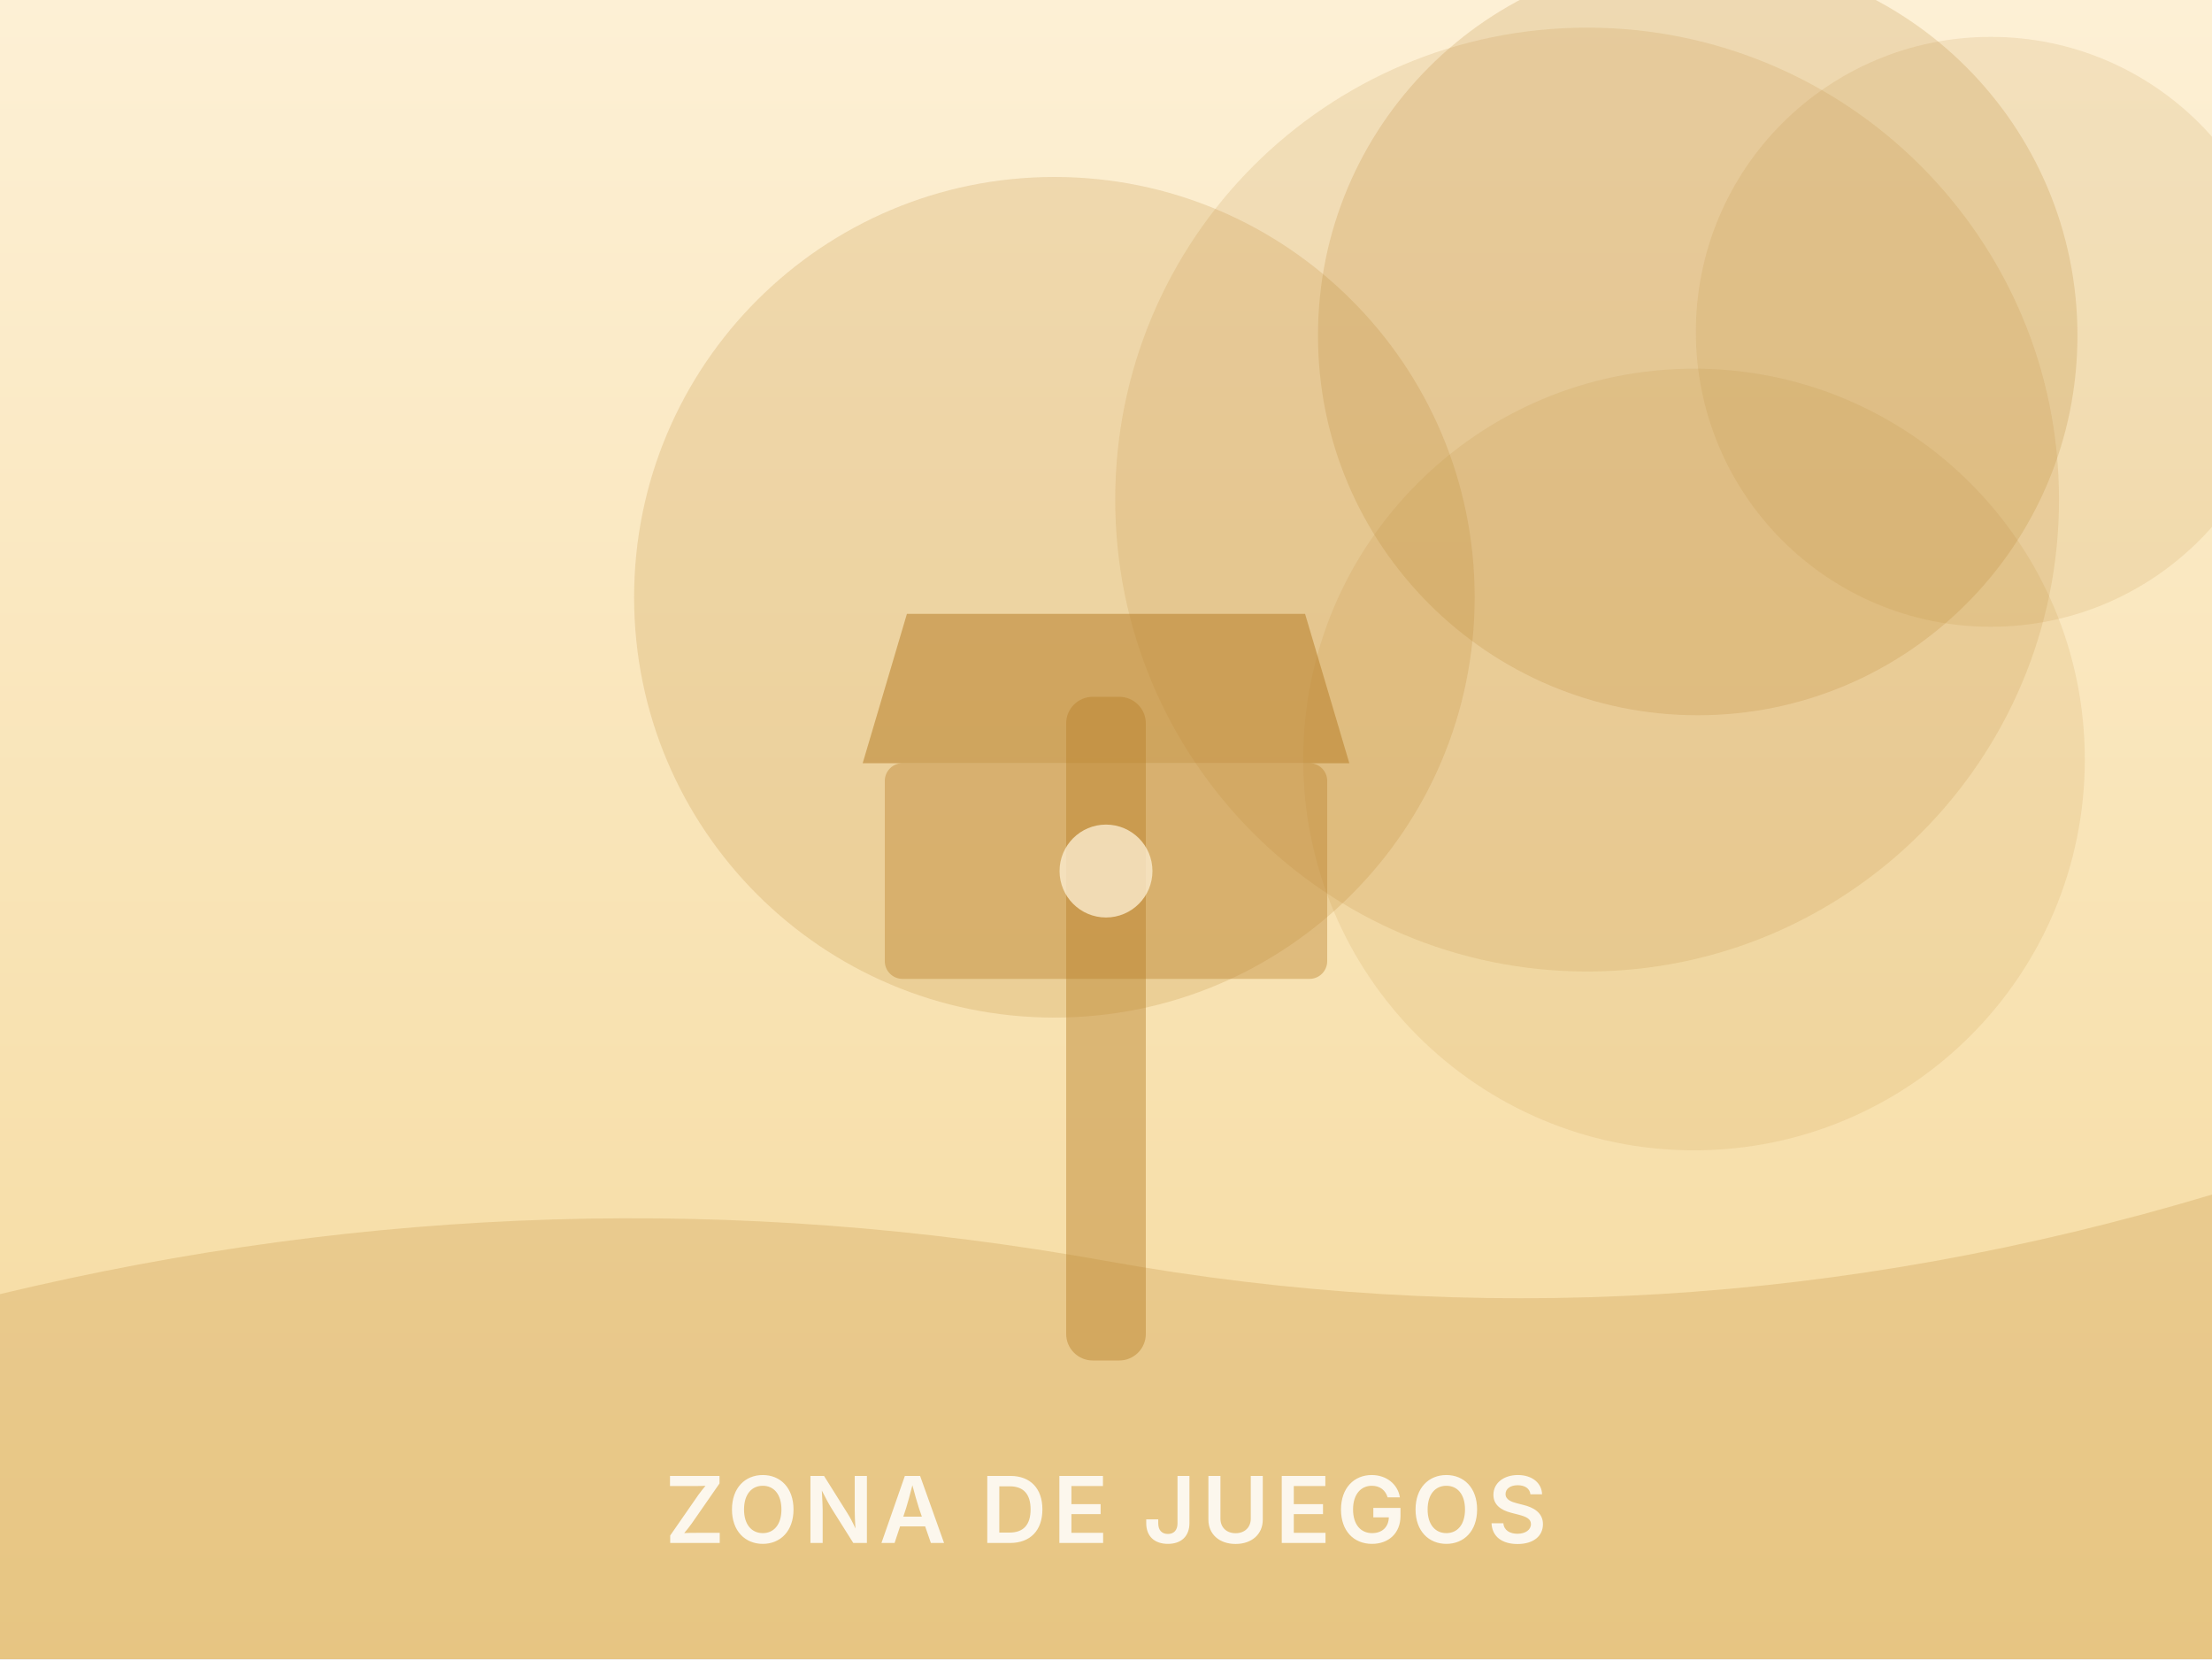
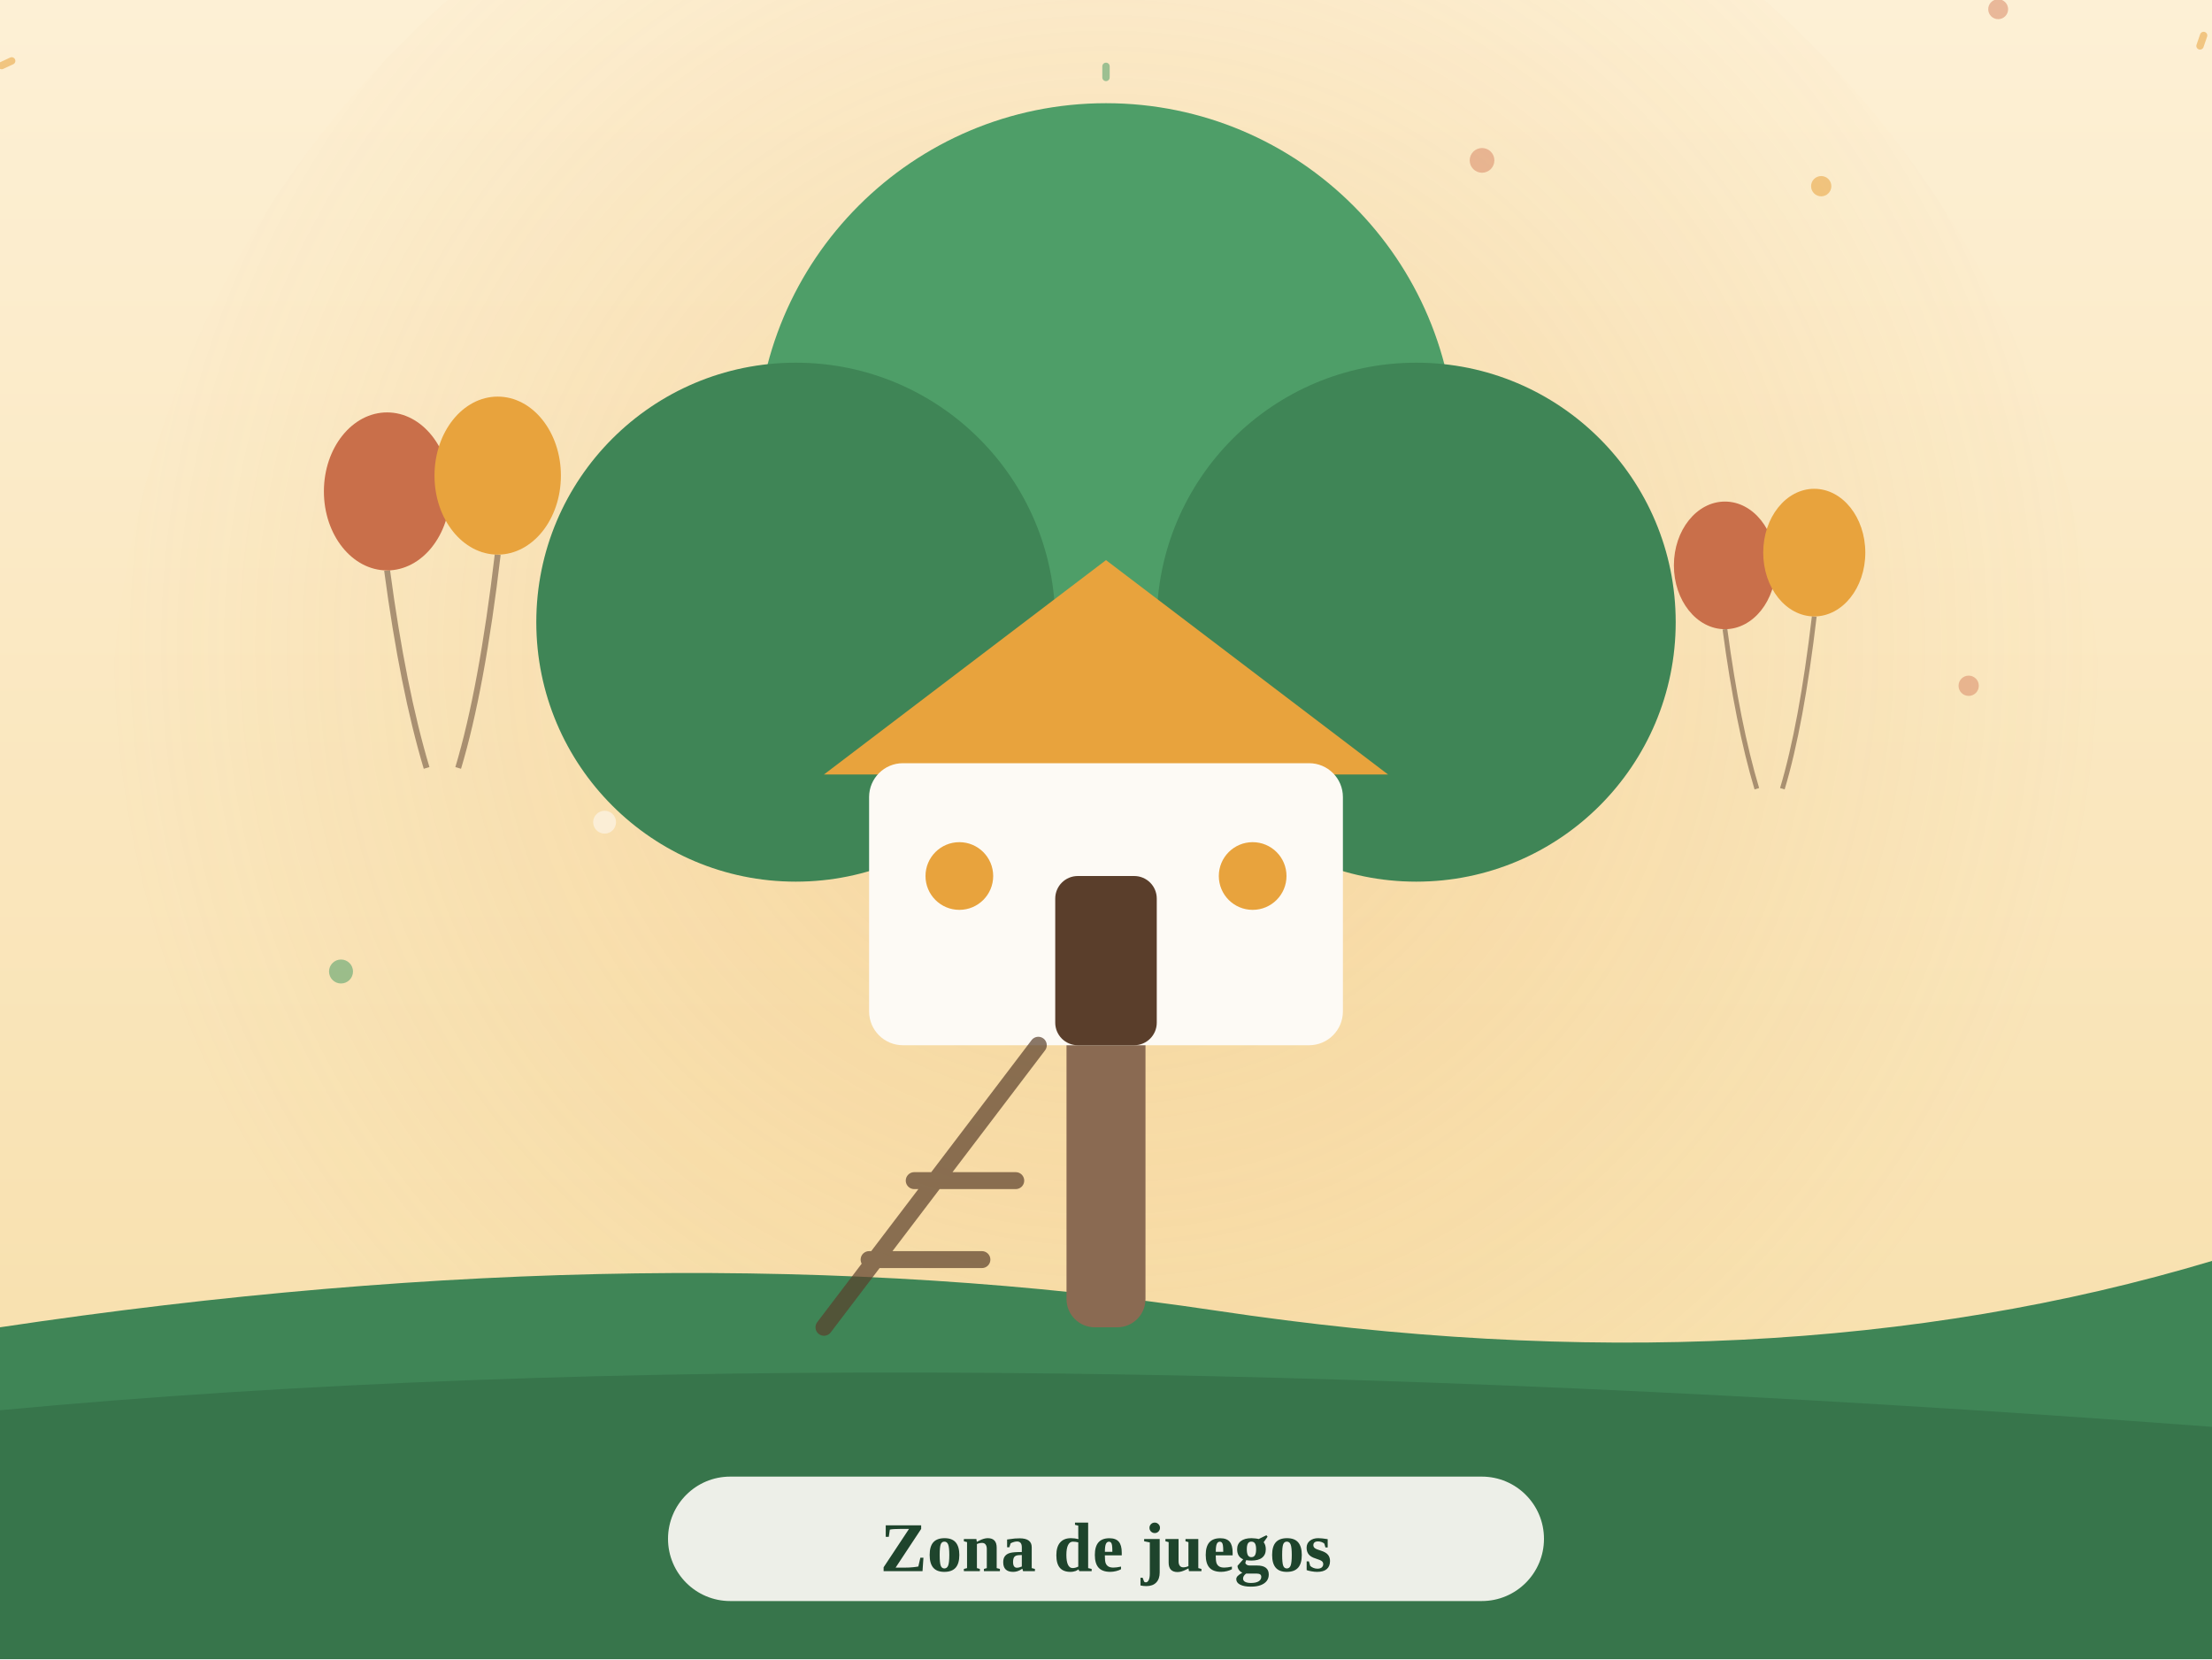
<svg xmlns="http://www.w3.org/2000/svg" viewBox="0 0 1200 900" width="1200" height="900" role="img" aria-label="Zona de juegos">
  <defs>
-     <linearGradient id="bg" x1="0" y1="0" x2="0" y2="1">
-       <stop offset="0%" stop-color="#FDF0D5" />
-       <stop offset="100%" stop-color="#F5D99B" />
+     <linearGradient id="sky" x1="0" y1="0" x2="0" y2="1">
+       <stop offset="0" stop-color="#FDF0D5" />
+       <stop offset="1" stop-color="#F7DDA6" />
    </linearGradient>
+     <radialGradient id="glow" cx=".5" cy=".45" r=".5">
+       <stop offset="0" stop-color="#E8A33D" stop-opacity="0.25" />
+       <stop offset="1" stop-color="#E8A33D" stop-opacity="0" />
+     </radialGradient>
  </defs>
-   <rect width="1200" height="900" fill="url(#bg)" />
-   <circle cx="919" cy="412" r="212" fill="#B8802A" opacity="0.13" />
-   <circle cx="921" cy="182" r="206" fill="#B8802A" opacity="0.21" />
-   <circle cx="572" cy="324" r="228" fill="#B8802A" opacity="0.20" />
-   <circle cx="861" cy="271" r="256" fill="#B8802A" opacity="0.16" />
-   <circle cx="1080" cy="180" r="160" fill="#B8802A" opacity="0.14" />
-   <path d="M0 702 Q 300 630 600 684 T 1200 648 L 1200 900 L 0 900 Z" fill="#B8802A" opacity="0.22" />
-   <rect x="578.4" y="378" width="43.2" height="360" rx="14.4" fill="#B8802A" opacity="0.45" />
-   <path d="M468 414 h 264 l -24 -81 h -216 Z" fill="#B8802A" opacity="0.55" />
-   <rect x="480" y="414" width="240" height="117" rx="9.6" fill="#B8802A" opacity="0.4" />
-   <circle cx="600" cy="472.5" r="25.2" fill="#FDF0D5" opacity="0.75" />
-   <text x="600" y="837" font-family="Inter, system-ui, sans-serif" font-size="50" font-weight="600" fill="#ffffff" opacity="0.85" text-anchor="middle" letter-spacing="0.06em">ZONA DE JUEGOS</text>
+   <rect width="1200" height="900" fill="url(#sky)" />
+   <circle cx="600" cy="405" r="540" fill="url(#glow)" />
+   <rect x="1198" y="18" width="10" height="4" rx="2" fill="#E8A33D" opacity=".55" transform="rotate(109 1198 18)" />
+   <circle cx="1084" cy="5" r="5.4" fill="#D98A68" opacity="0.55" />
+   <circle cx="760" cy="428" r="6.1" fill="#4E9E68" opacity="0.55" />
+   <rect x="497" y="108" width="10" height="4" rx="2" fill="#FDFAF5" opacity=".55" transform="rotate(1 497 108)" />
+   <circle cx="783" cy="314" r="4.6" fill="#E8A33D" opacity="0.55" />
+   <circle cx="713" cy="380" r="5.1" fill="#D98A68" opacity="0.55" />
+   <rect x="602" y="34" width="10" height="4" rx="2" fill="#4E9E68" opacity=".55" transform="rotate(90 602 34)" />
+   <circle cx="328" cy="446" r="6.2" fill="#FDFAF5" opacity="0.55" />
+   <circle cx="569" cy="333" r="6.4" fill="#E8A33D" opacity="0.55" />
+   <rect x="723" y="383" width="10" height="4" rx="2" fill="#D98A68" opacity=".55" transform="rotate(8 723 383)" />
+   <circle cx="185" cy="527" r="6.5" fill="#4E9E68" opacity="0.55" />
+   <circle cx="343" cy="246" r="5.2" fill="#FDFAF5" opacity="0.55" />
+   <rect x="9" y="34" width="10" height="4" rx="2" fill="#E8A33D" opacity=".55" transform="rotate(155 9 34)" />
+   <circle cx="804" cy="87" r="6.7" fill="#D98A68" opacity="0.55" />
+   <circle cx="736" cy="277" r="5.4" fill="#4E9E68" opacity="0.55" />
+   <rect x="598" y="538" width="10" height="4" rx="2" fill="#FDFAF5" opacity=".55" transform="rotate(111 598 538)" />
+   <circle cx="988" cy="101" r="5.5" fill="#E8A33D" opacity="0.55" />
+   <circle cx="1068" cy="372" r="5.5" fill="#D98A68" opacity="0.55" />
+   <path d="M0 720 Q 360 666 660 711 T 1200 684 V 900 H 0Z" fill="#3F8556" />
+   <path d="M0 765 Q 480 720 1200 774 V 900 H 0Z" fill="#1E442C" opacity=".25" />
+   <g transform="translate(600 720)">
+     <rect x="-21.42" y="-351.9" width="42.84" height="351.9" rx="15.3" fill="#8A6A52" />
+     <circle cx="0" cy="-474.3" r="189.72" fill="#4E9E68" />
+     <circle cx="-168.3" cy="-382.5" r="140.76" fill="#3F8556" />
+     <circle cx="168.3" cy="-382.5" r="140.76" fill="#3F8556" />
+     <path d="M-153 -299.88 L0 -416.16 L153 -299.88Z" fill="#E8A33D" />
+     <rect x="-128.52" y="-306" width="257.04" height="153" rx="18.36" fill="#FDFAF5" />
+     <rect x="-27.54" y="-244.8" width="55.08" height="91.8" rx="12.24" fill="#5A3E2B" />
+     <circle cx="-79.56" cy="-244.8" r="18.36" fill="#E8A33D" />
+     <circle cx="79.56" cy="-244.8" r="18.36" fill="#E8A33D" />
+     <path d="M-153 0 L-36.72 -153 M-128.52 -36.72 H-67.32 M-104.04 -79.56 H-48.96" stroke="#5A3E2B" stroke-width="9.18" stroke-linecap="round" opacity=".7" />
+   </g>
+   <g transform="translate(240 288) scale(2.142857)">
+     <path d="M-14 10 Q-10 40 -4 60 M14 6 Q10 40 4 60" stroke="#5A3E2B" stroke-width="1.5" fill="none" opacity=".5" />
+     <ellipse cx="-14" cy="-10" rx="16" ry="20" fill="#C96F4A" />
+     <ellipse cx="14" cy="-14" rx="16" ry="20" fill="#E8A33D" />
+   </g>
+   <g transform="translate(960 324) scale(1.730769)">
+     <path d="M-14 10 Q-10 40 -4 60 M14 6 Q10 40 4 60" stroke="#5A3E2B" stroke-width="1.5" fill="none" opacity=".5" />
+     <ellipse cx="-14" cy="-10" rx="16" ry="20" fill="#C96F4A" />
+     <ellipse cx="14" cy="-14" rx="16" ry="20" fill="#E8A33D" />
+   </g>
+   <g transform="translate(600 841.5)">
+     <rect x="-237.6" y="-40.5" width="475.2" height="67.5" rx="33.75" fill="#FDFAF5" opacity=".92" />
+     <text y="10.8" font-family="Fraunces, Georgia, 'Times New Roman', serif" font-size="38" font-weight="600" fill="#1E442C" text-anchor="middle">Zona de juegos</text>
+   </g>
</svg>
